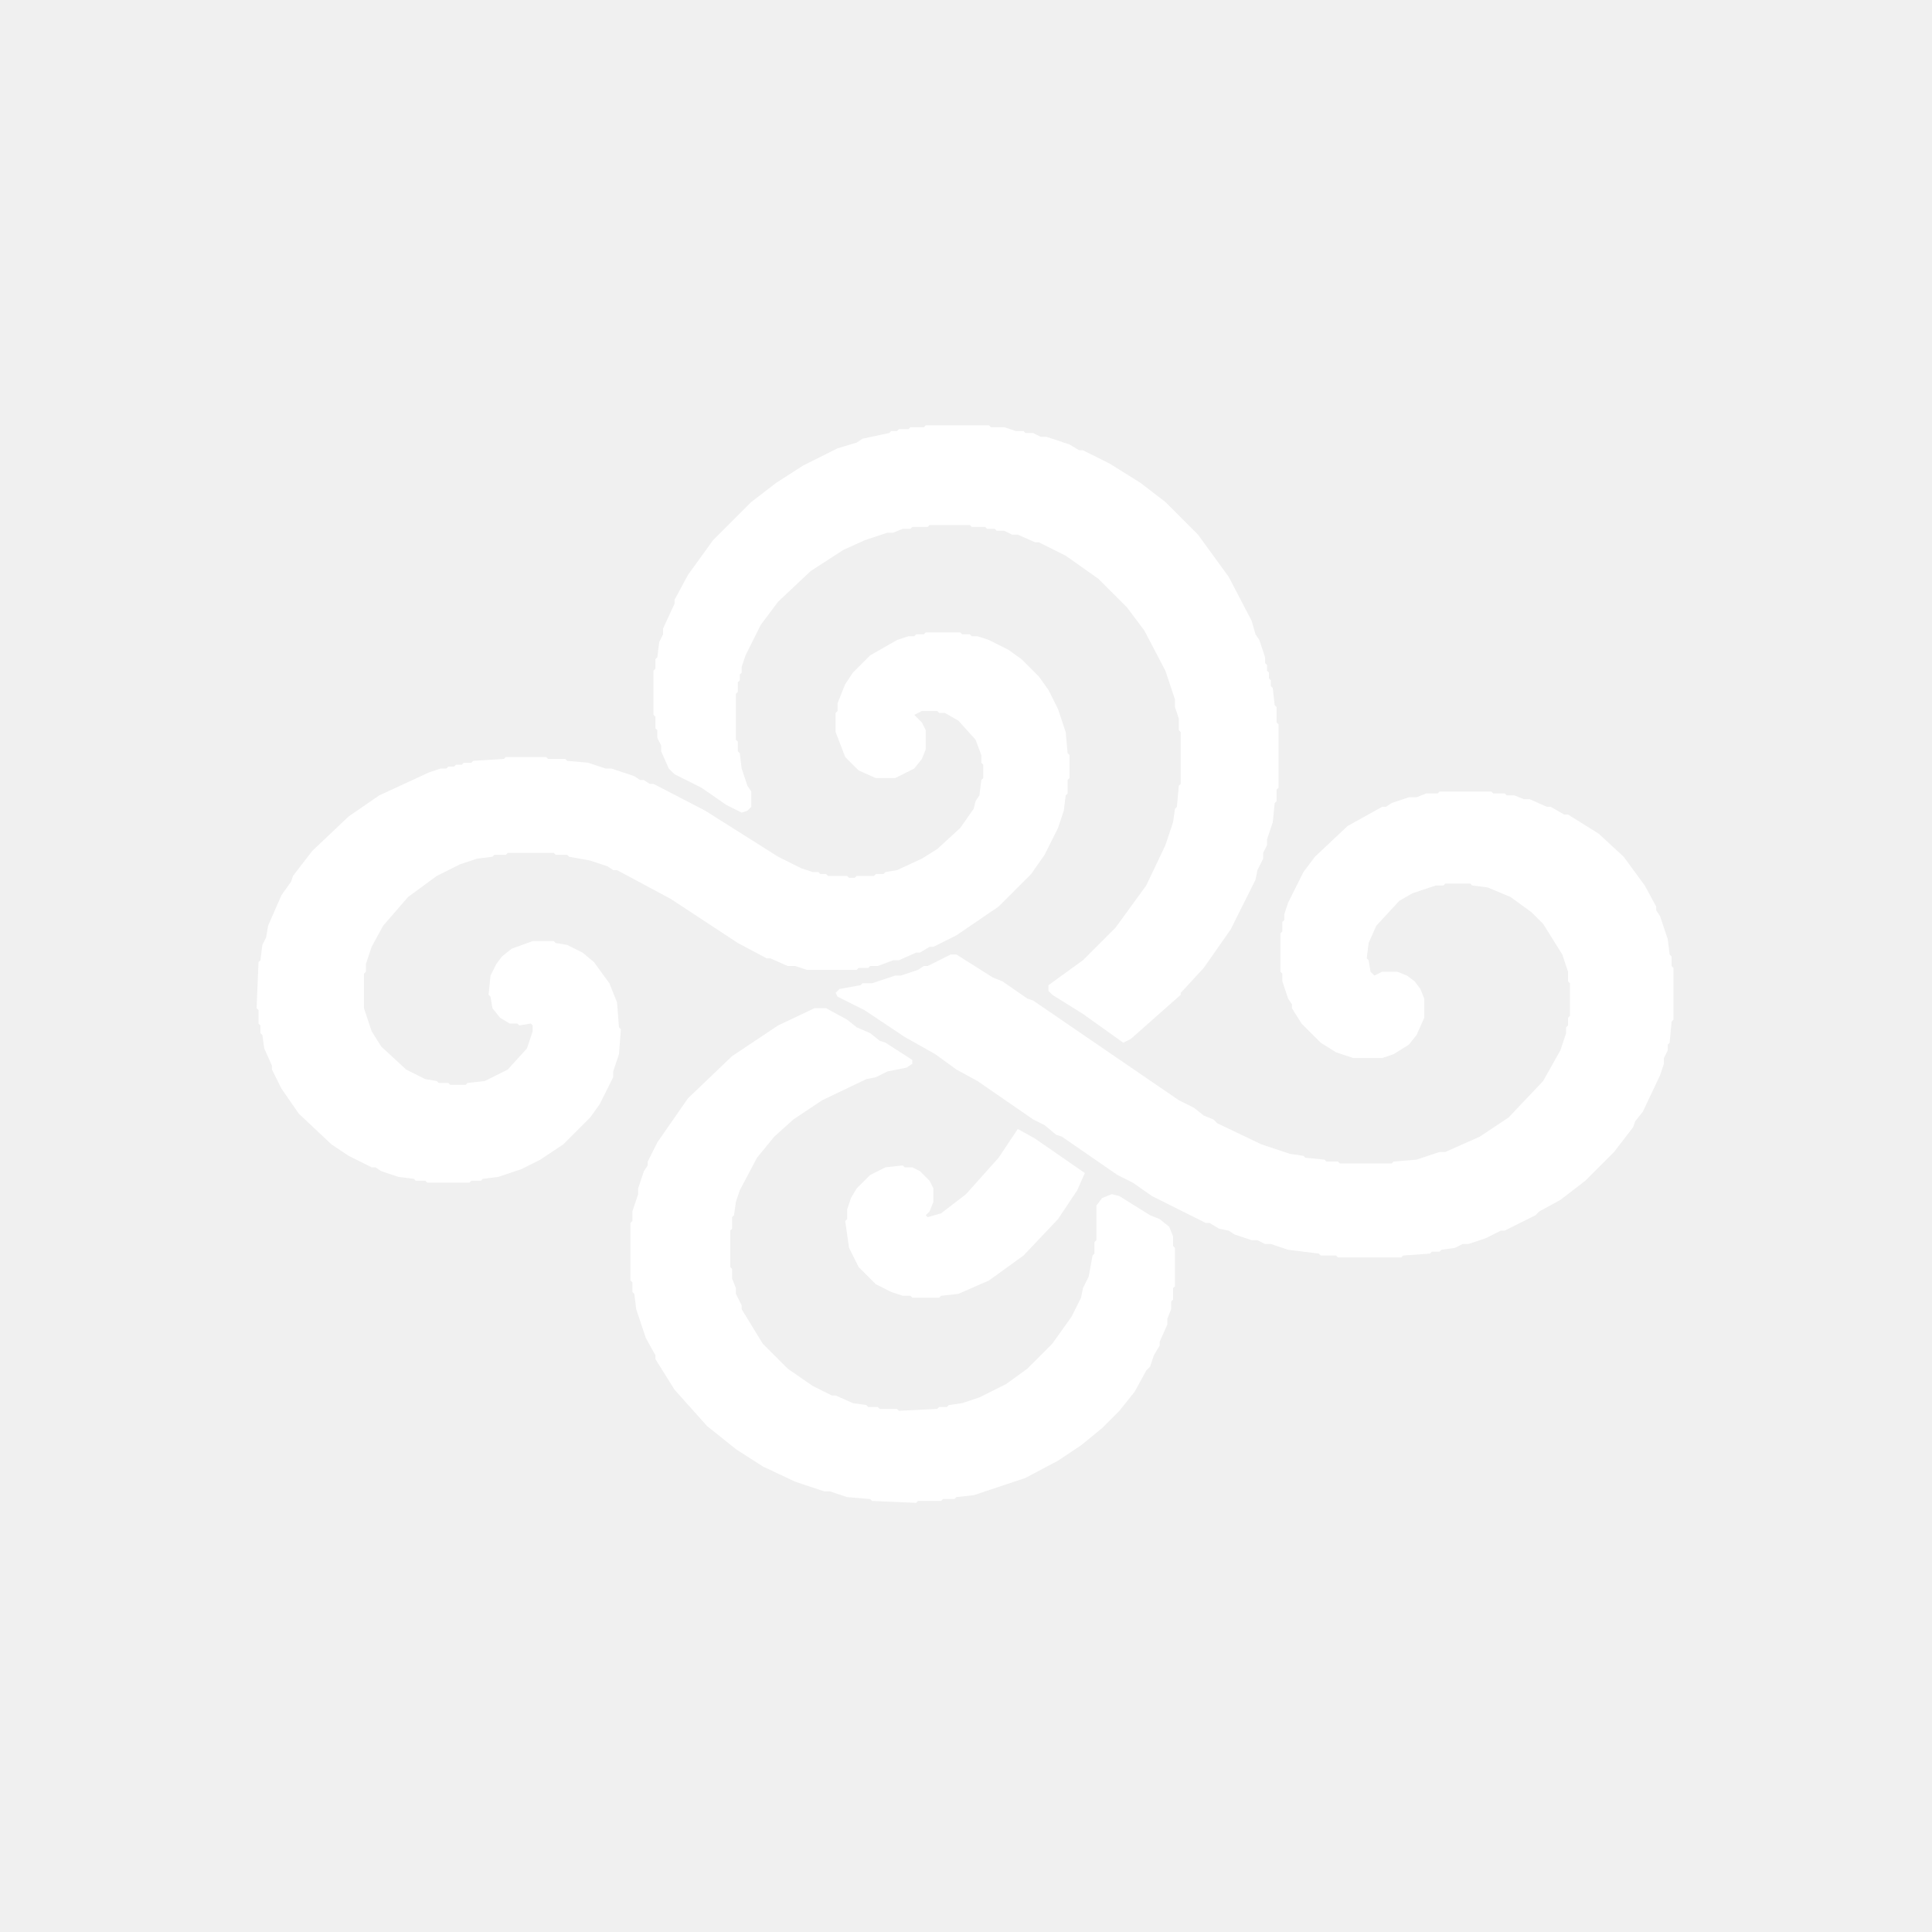
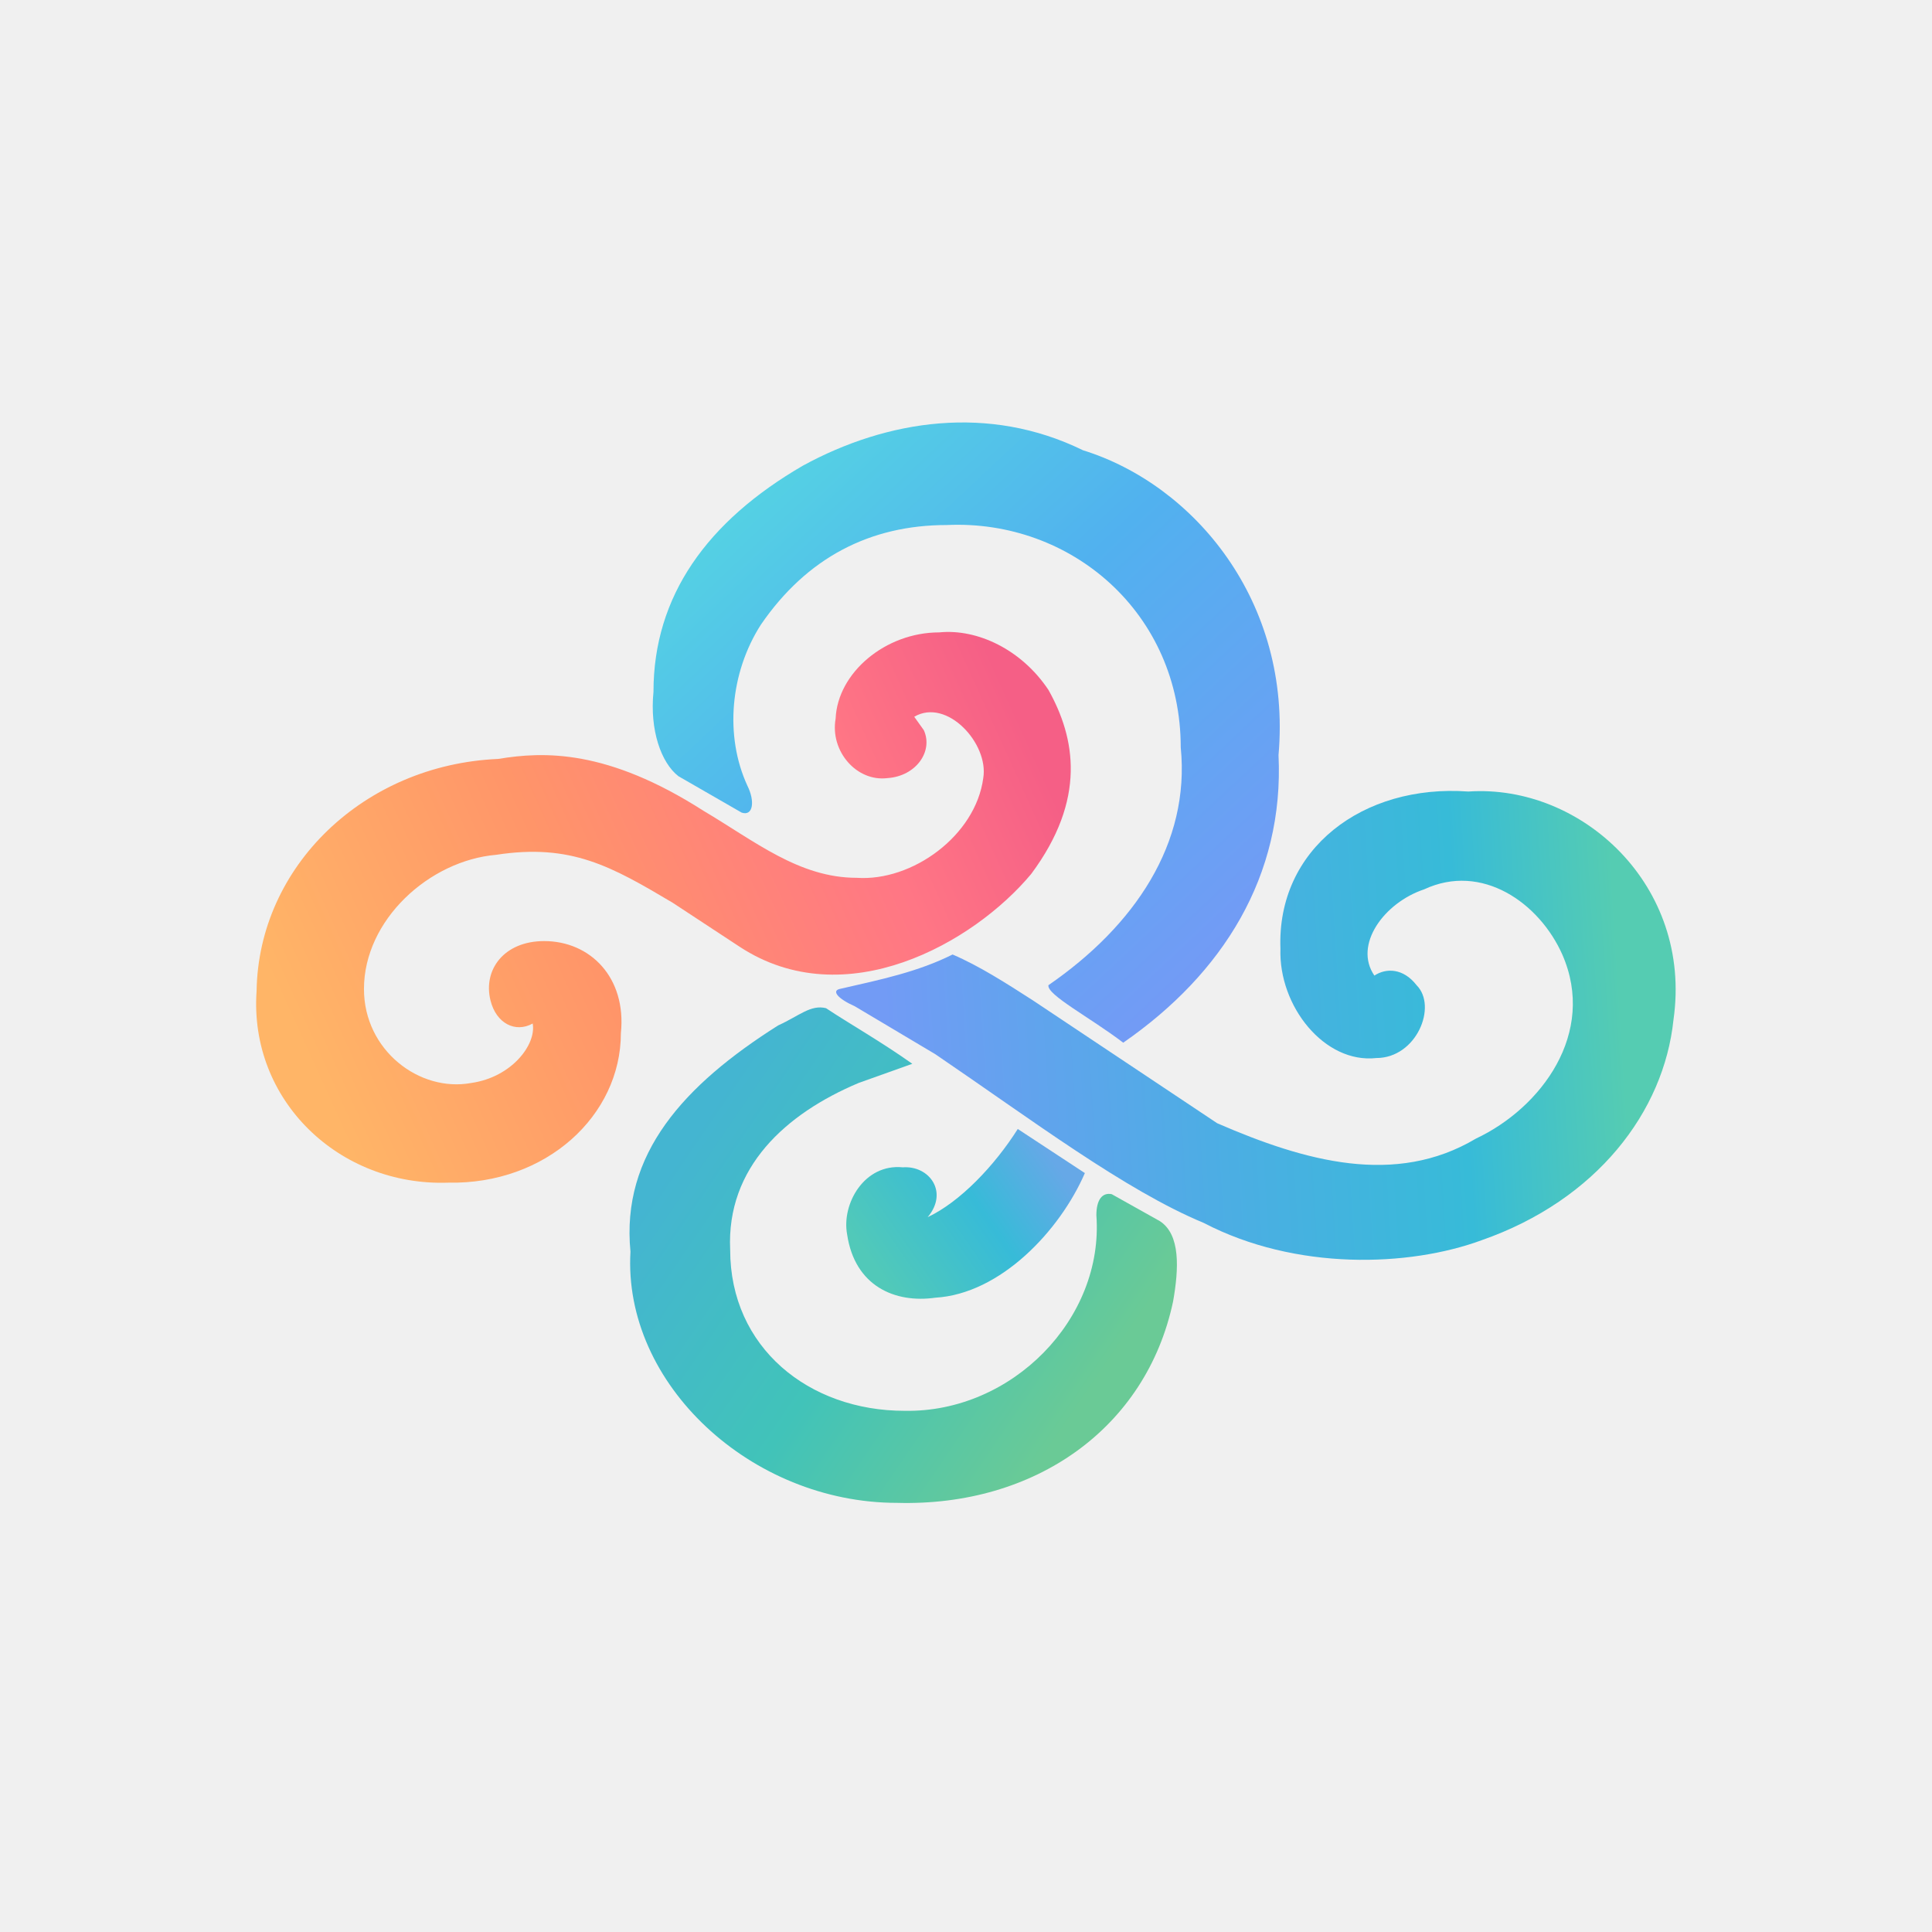
<svg xmlns="http://www.w3.org/2000/svg" width="1024" height="1024" viewBox="0 0 1024 1024">
-   <g transform="translate(136 225.43) scale(1.016216) translate(-117 -263)" fill="#FFFFFF">
-     <path d="M530 401L525 394L516 385L509 380L499 375L493 373L490 373L489 372L485 372L484 371L466 371L465 372L461 372L460 373L457 373L451 375L437 383L428 392L424 398L420 408L420 412L419 413L419 423L424 436L431 443L440 447L450 447L460 442L464 437L466 432L466 422L464 418L460 414L464 412L472 412L473 413L476 413L483 417L492 427L495 435L495 439L496 440L496 447L495 448L494 456L492 459L491 463L484 473L472 484L464 489L451 495L445 496L444 497L440 497L439 498L430 498L429 499L426 499L425 498L415 498L414 497L411 497L410 496L407 496L401 494L389 488L351 464L324 450L322 450L319 448L317 448L314 446L302 442L299 442L290 439L279 438L278 437L269 437L268 436L247 436L246 437L230 438L229 439L225 439L224 440L221 440L220 441L217 441L216 442L213 442L207 444L181 456L165 467L146 485L136 498L135 501L130 508L123 524L122 530L120 534L119 542L118 543L117 567L118 568L118 575L119 576L119 580L120 581L121 588L125 597L125 599L130 609L139 622L156 638L165 644L177 650L179 650L182 652L191 655L199 656L200 657L205 657L206 658L228 658L229 657L234 657L235 656L243 655L255 651L265 646L277 638L291 624L296 617L303 603L303 600L306 591L307 578L306 577L305 564L301 554L293 543L287 538L279 534L273 533L272 532L261 532L250 536L245 540L242 544L239 550L238 560L239 561L240 567L244 572L249 575L253 575L254 576L260 575L261 576L261 579L258 588L248 599L236 605L227 606L226 607L218 607L217 606L212 606L211 605L205 604L195 599L182 587L177 579L173 567L173 549L174 548L174 544L177 535L183 524L196 509L211 498L223 492L232 489L240 488L241 487L247 487L248 486L272 486L273 487L279 487L280 488L291 490L300 493L303 495L305 495L333 510L368 533L383 541L385 541L394 545L398 545L404 547L430 547L431 546L436 546L437 545L441 545L449 542L452 542L461 538L463 538L468 535L470 535L482 529L504 514L521 497L528 487L535 473L538 464L539 456L540 455L540 448L541 447L541 435L540 434L539 423L535 411Z" />
-     <path d="M389 576L365 592L342 614L326 637L321 647L321 649L319 652L316 661L316 664L313 673L313 678L312 679L312 709L313 710L313 715L314 716L315 724L320 739L325 748L325 750L335 766L352 785L367 797L381 806L398 814L413 819L416 819L425 822L437 823L438 824L461 825L462 824L474 824L475 823L481 823L482 822L491 821L518 812L535 803L547 795L558 786L567 777L575 767L581 756L583 754L585 748L588 743L588 741L592 732L592 729L594 724L594 720L595 719L595 713L596 712L596 692L595 691L595 686L593 681L588 677L583 675L567 665L563 664L558 666L555 670L555 688L554 689L554 695L553 696L551 707L548 713L547 718L542 728L532 742L519 755L508 763L494 770L485 773L478 774L477 775L473 775L472 776L452 777L451 776L442 776L441 775L436 775L435 774L428 773L419 769L417 769L407 764L394 755L381 742L370 724L370 722L367 716L367 713L365 708L365 703L364 702L364 683L365 682L365 676L366 675L367 668L369 662L378 645L387 634L397 625L412 615L435 604L440 603L446 600L456 598L459 596L459 594L445 585L442 584L437 580L430 577L425 573L414 567L408 567Z" />
-     <path d="M402 284L388 293L375 303L355 323L342 341L335 354L335 356L329 369L329 372L327 376L326 384L325 385L325 390L324 391L324 414L325 415L325 421L326 422L326 426L328 430L328 433L332 442L335 445L349 452L362 461L370 465L373 464L375 462L375 454L373 451L370 442L369 434L368 433L368 428L367 427L367 403L368 402L368 397L369 396L369 393L370 392L370 389L372 383L380 367L389 355L406 339L423 328L434 323L446 319L449 319L454 317L458 317L459 316L467 316L468 315L489 315L490 316L497 316L498 317L502 317L503 318L507 318L511 320L514 320L523 324L525 324L539 331L556 343L571 358L580 370L591 391L596 406L596 410L598 416L598 422L599 423L599 450L598 451L597 462L596 463L595 470L591 482L581 503L565 525L548 542L530 555L530 558L532 560L548 570L569 585L573 583L599 560L599 559L611 546L625 526L638 500L639 495L642 489L642 486L644 482L644 479L647 470L648 460L649 459L649 453L650 452L650 419L649 418L649 410L648 409L647 400L646 399L646 396L645 395L645 392L644 391L644 388L643 387L643 384L640 375L638 372L636 365L624 342L608 320L591 303L578 293L562 283L548 276L546 276L541 273L529 269L526 269L522 267L518 267L517 266L513 266L507 264L500 264L499 263L466 263L465 264L458 264L457 265L452 265L451 266L448 266L447 267L433 270L430 272L420 275Z" />
-     <path d="M856 573L856 546L855 545L855 540L854 539L853 531L849 519L847 516L847 514L841 503L830 488L817 476L801 466L799 466L792 462L790 462L781 458L778 458L773 456L769 456L768 455L762 455L761 454L734 454L733 455L727 455L722 457L718 457L709 460L706 462L704 462L686 472L669 488L663 496L655 512L653 518L653 521L652 522L652 527L651 528L651 548L652 549L652 553L655 562L657 565L657 567L662 575L672 585L680 590L689 593L704 593L710 591L718 586L722 581L726 572L726 562L724 557L721 553L717 550L712 548L704 548L700 550L698 548L697 542L696 541L697 533L701 524L713 511L720 507L732 503L736 503L737 502L750 502L751 503L759 504L771 509L782 517L788 523L798 539L801 548L801 553L802 554L802 571L801 572L801 576L800 577L800 580L797 589L788 605L770 624L755 634L737 642L734 642L722 646L710 647L709 648L682 648L681 647L675 647L674 646L664 645L663 644L656 643L641 638L618 627L616 625L611 623L606 619L598 615L522 563L519 562L506 553L501 551L482 539L479 539L467 545L465 545L462 547L453 550L450 550L438 554L433 554L432 555L421 557L419 559L420 561L434 568L455 582L471 591L482 599L493 605L522 625L528 628L534 633L537 634L566 654L574 658L584 665L612 679L614 679L619 682L624 683L627 685L636 688L639 688L643 690L646 690L655 693L671 695L672 696L680 696L681 697L714 697L715 696L729 695L730 694L734 694L735 693L742 692L746 690L749 690L758 687L766 683L768 683L784 675L786 673L797 667L810 657L825 642L835 629L836 626L840 621L849 602L851 596L851 593L853 589L853 586L854 585L855 574Z" />
-     <path d="M549 653L523 635L514 630L504 645L487 664L474 674L467 676L466 675L468 673L470 668L470 661L468 657L463 652L459 650L455 650L454 649L445 650L437 654L430 661L427 666L425 672L425 677L424 678L426 692L431 702L440 711L448 715L454 717L458 717L459 718L473 718L474 717L483 716L499 709L517 696L535 677L545 662Z" />
+   <defs>
+     <linearGradient id="warm" gradientUnits="userSpaceOnUse" x1="135" y1="575" x2="510" y2="405">
+       <stop offset="0" stop-color="#FFB567" />
+       <stop offset="0.38" stop-color="#FF9569" />
+       <stop offset="0.78" stop-color="#FF7685" />
+       <stop offset="1" stop-color="#F55F86" />
+     </linearGradient>
+     <linearGradient id="crown" gradientUnits="userSpaceOnUse" x1="365" y1="315" x2="594" y2="559">
+       <stop offset="0" stop-color="#54D0E4" />
+       <stop offset="0.42" stop-color="#51B1EF" />
+       <stop offset="1" stop-color="#729BF5" />
+     </linearGradient>
+     <linearGradient id="forward" gradientUnits="userSpaceOnUse" x1="444" y1="562" x2="827" y2="538">
+       <stop offset="0" stop-color="#729BF5" />
+       <stop offset="0.43" stop-color="#4DADE4" />
+       <stop offset="0.78" stop-color="#37BBD8" />
+       <stop offset="1" stop-color="#55CCB2" />
+     </linearGradient>
+     <linearGradient id="return" gradientUnits="userSpaceOnUse" x1="342" y1="636" x2="546" y2="775">
+       <stop offset="0" stop-color="#44B5D1" />
+       <stop offset="0.51" stop-color="#41C3B9" />
+       <stop offset="1" stop-color="#6ACA96" />
+     </linearGradient>
+     <linearGradient id="heart" gradientUnits="userSpaceOnUse" x1="442" y1="706" x2="531" y2="644">
+       <stop offset="0" stop-color="#51C9B9" />
+       <stop offset="0.58" stop-color="#37BBD8" />
+       <stop offset="1" stop-color="#66A8E7" />
+     </linearGradient>
+   </defs>
+   <g id="symbol" transform="translate(136 225.43) scale(1.016216) translate(-117 -263)">
+     <path id="warm-current" fill="url(#warm)" d="M530 401 C516 380 493 369 473 371 C445 371 420 392 419 416 C416 433 430 449 446 447 C461 446 470 433 465 422 L460 415 C477 405 499 429 496 447 C492 477 459 501 430 499 C400 499 377 480 350 464 C300 432 267 433 243 437 C173 440 118 493 117 558 C113 615 160 660 217 658 C268 659 307 623 307 580 C310 551 291 532 267 532 C246 532 235 547 239 563 C242 575 252 580 261 575 C263 586 250 603 229 606 C202 611 173 589 173 557 C173 521 207 490 242 487 C281 481 302 493 334 512 L369 535 C424 571 491 533 521 497 C550 458 544 426 530 401 Z" />
+     <path id="return-current" fill="url(#return)" d="M389 576 C340 607 307 643 312 694 C308 763 375 825 451 825 C523 827 581 786 595 720 C598 703 599 685 588 678 L563 664 C558 663 555 667 555 675 C559 729 511 778 455 777 C405 777 364 744 364 693 C362 650 393 622 431 606 L459 596 C442 584 426 575 414 567 C406 565 400 571 389 576 Z" />
+     <path id="crown-current" fill="url(#crown)" d="M402 284 C352 313 324 352 324 402 C322 422 328 439 337 446 L370 465 C376 467 377 459 373 451 C361 425 364 392 380 367 C404 332 437 315 477 315 C542 312 599 361 599 431 C604 481 575 524 530 555 C529 560 552 572 569 585 C621 549 653 498 650 435 C657 355 606 294 548 276 C499 252 446 260 402 284 Z" />
+     <path id="forward-current" fill="url(#forward)" d="M856 573 C866 503 808 450 749 454 C694 450 649 484 651 536 C650 566 674 596 701 593 C722 593 733 566 722 555 C715 546 706 546 700 550 C689 534 705 512 726 505 C756 491 786 512 798 539 C816 580 787 619 753 635 C711 660 664 647 618 627 L522 563 C508 554 494 545 480 539 C462 548 443 552 421 557 C417 558 420 562 429 566 L471 591 C521 625 570 662 611 679 C659 704 718 702 756 688 C816 667 851 621 856 573 Z" />
+     <path id="heart-current" fill="url(#heart)" d="M549 653 L514 630 C502 649 484 668 467 676 C478 663 468 649 454 650 C434 648 422 669 425 685 C429 712 450 721 471 718 C505 716 536 683 549 653 Z" />
  </g>
</svg>
